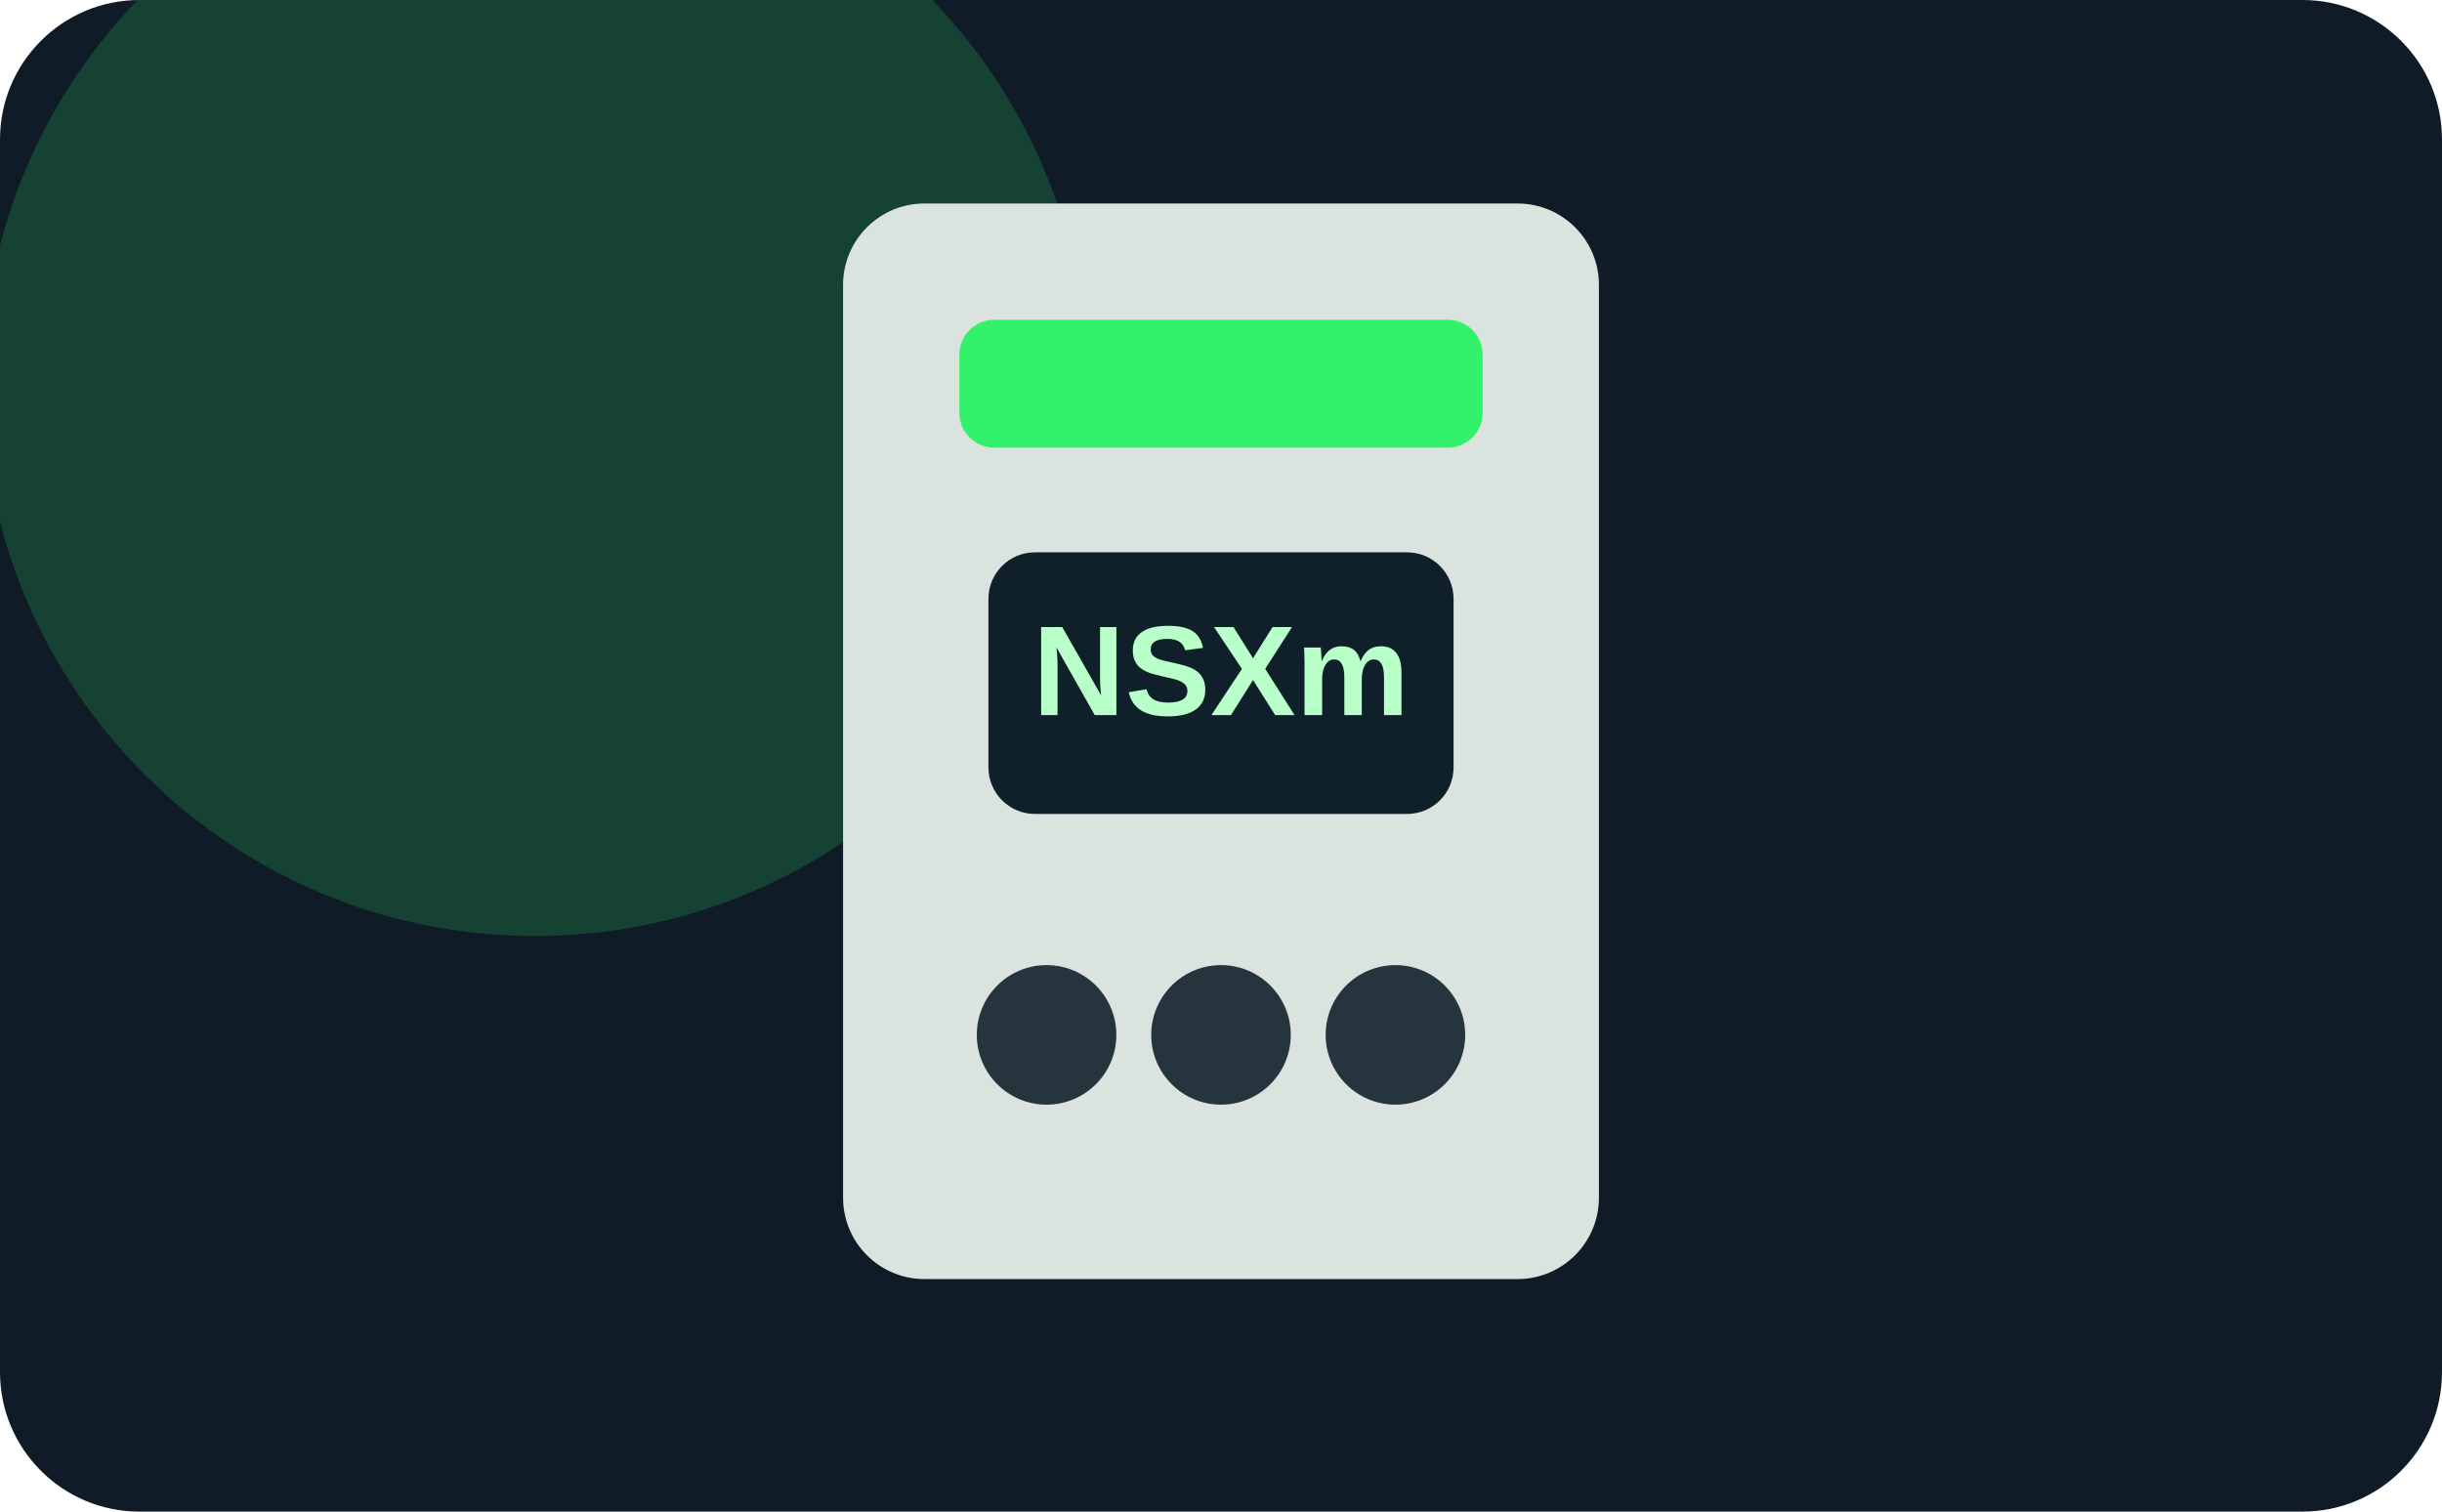
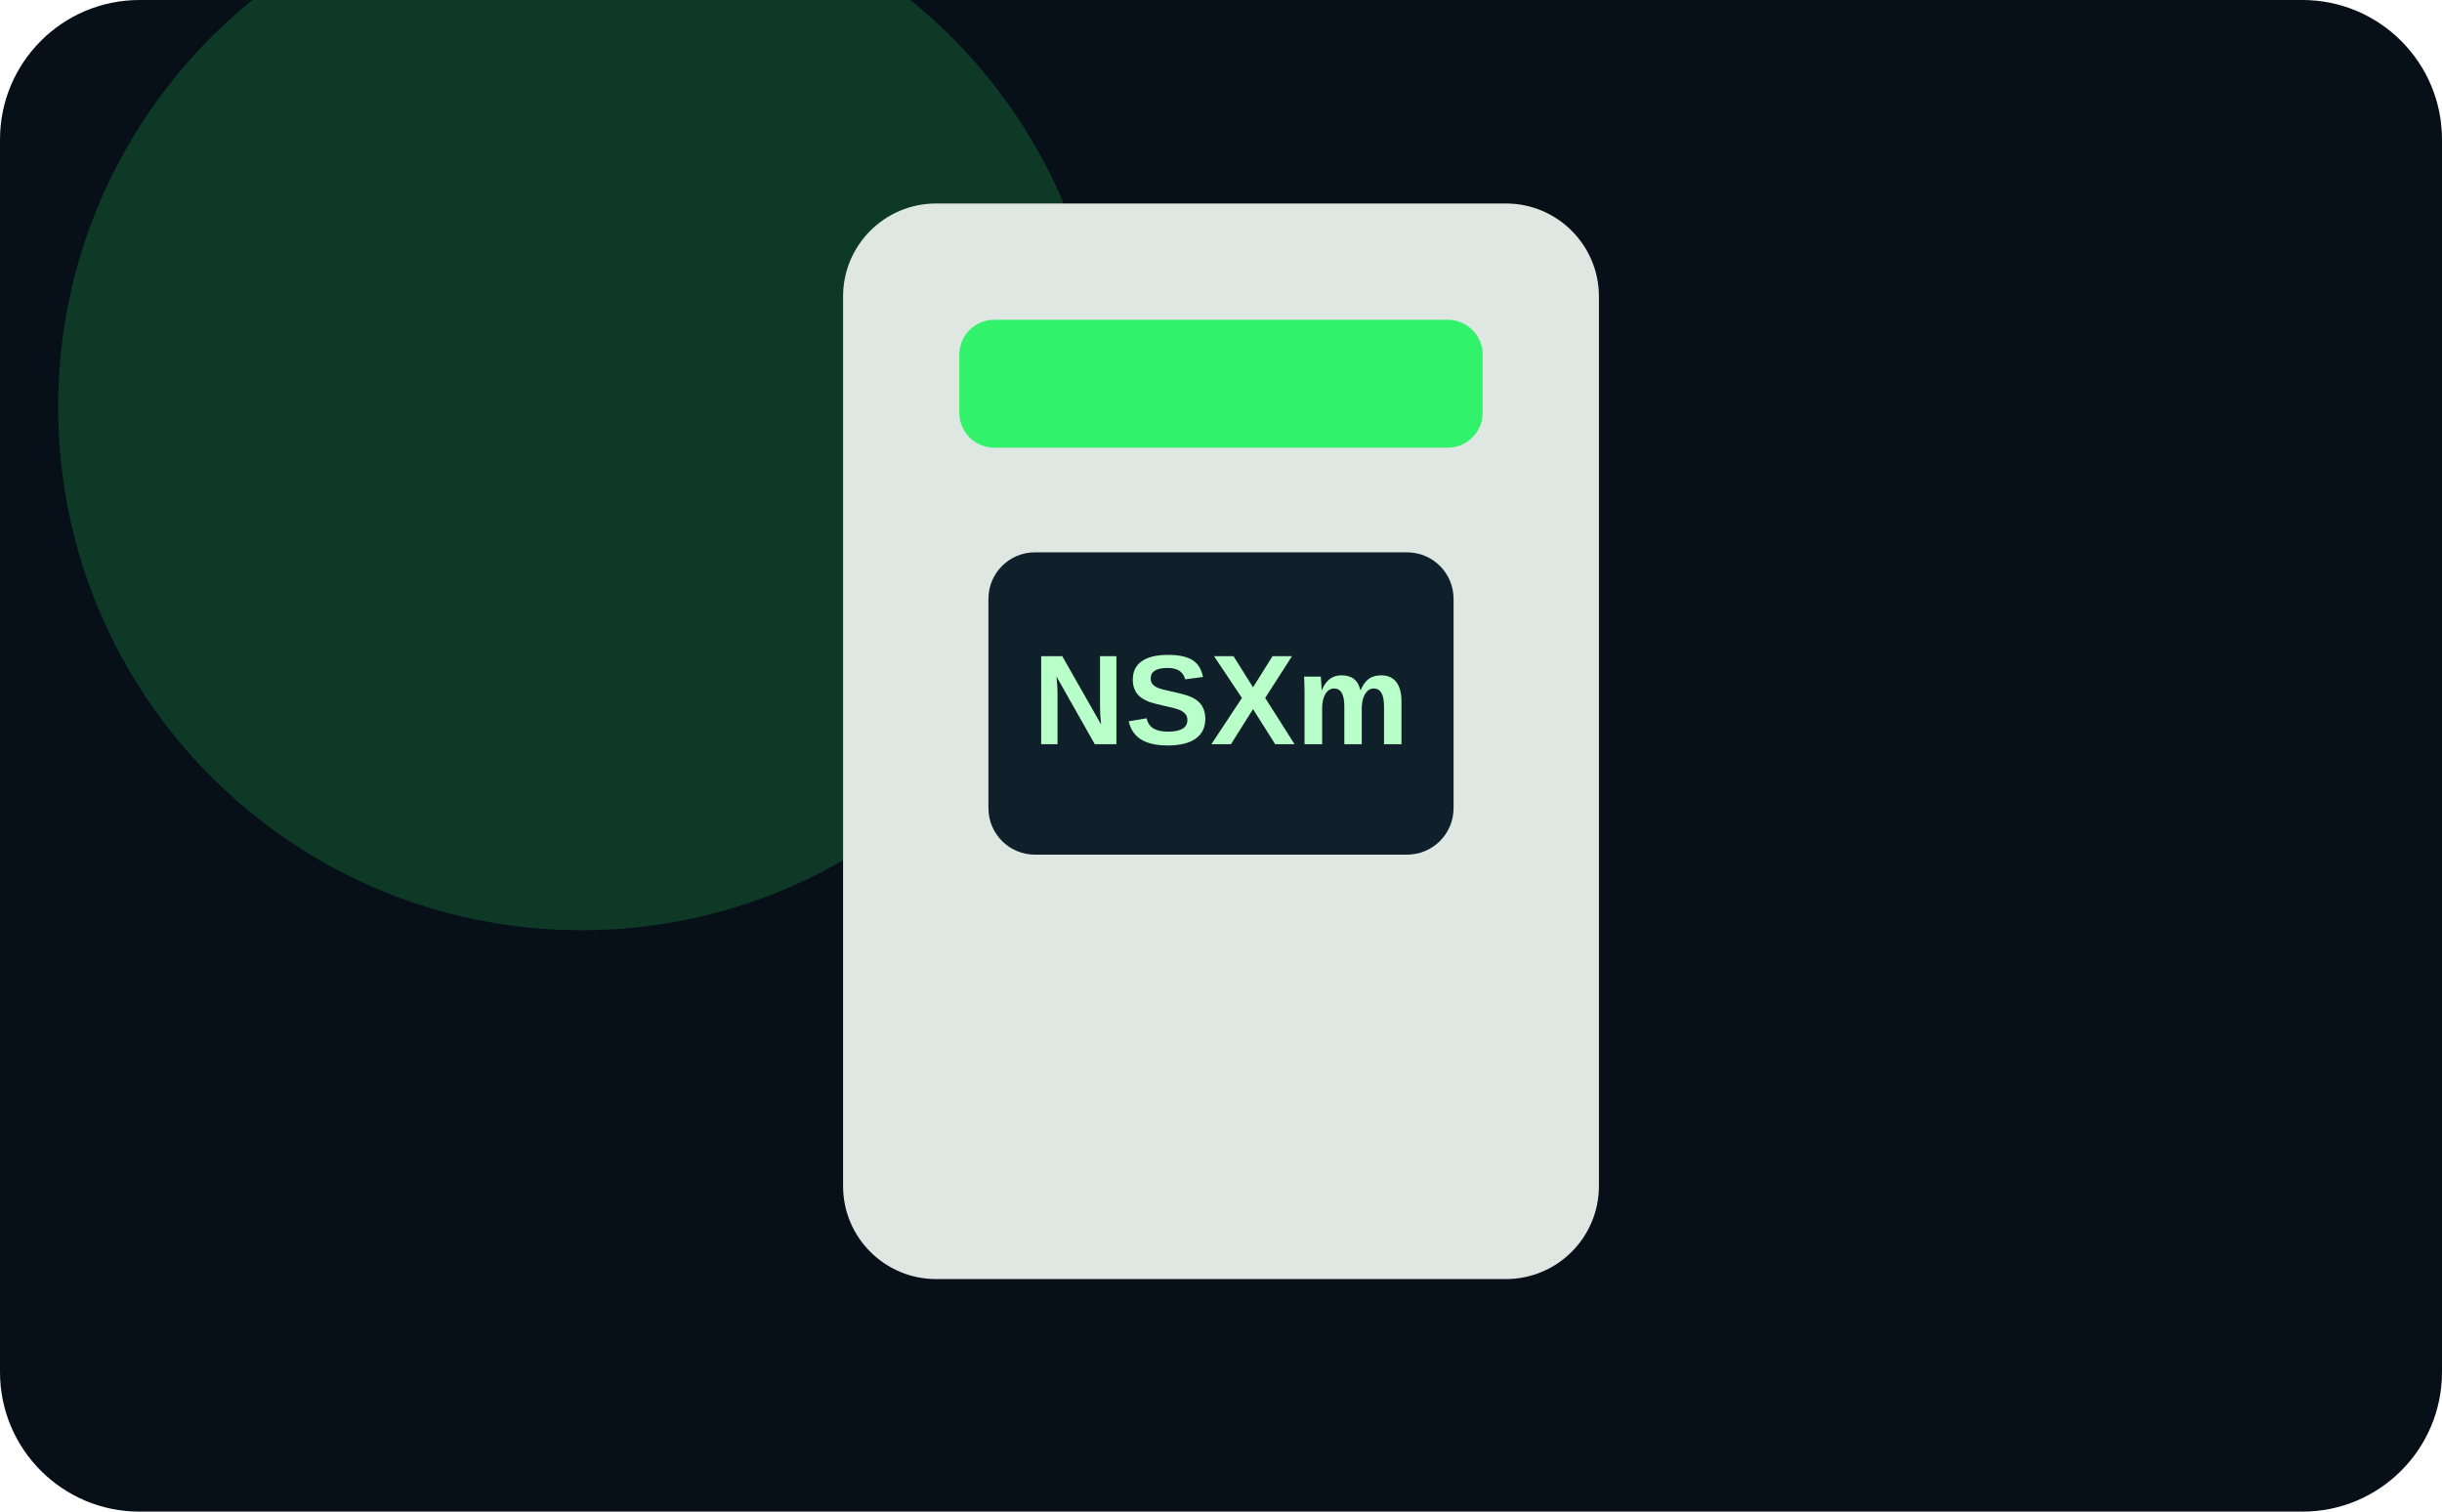
- <svg xmlns="http://www.w3.org/2000/svg" width="420" height="260" viewBox="0 0 420 260">
-   <rect width="420" height="260" rx="24" fill="#0f1b27" />
-   <circle cx="92" cy="66" r="95" fill="#31f26a" opacity=".18" />
-   <rect x="145" y="35" width="130" height="185" rx="14" fill="#dbe3df" />
+ <svg xmlns="http://www.w3.org/2000/svg" width="420" height="260">
+   <rect width="420" height="260" rx="24" fill="#071018" />
+   <circle cx="100" cy="70" r="90" fill="#31f26a" opacity=".18" />
+   <rect x="145" y="35" width="130" height="185" rx="16" fill="#dfe7e3" />
  <rect x="165" y="55" width="90" height="22" rx="6" fill="#31f26a" />
-   <rect x="170" y="95" width="80" height="45" rx="8" fill="#10202a" />
-   <text x="210" y="123" fill="#b9ffc9" font-family="Arial" font-size="22" font-weight="700" text-anchor="middle">NSXm</text>
-   <circle cx="180" cy="178" r="12" fill="#26343d" />
-   <circle cx="210" cy="178" r="12" fill="#26343d" />
-   <circle cx="240" cy="178" r="12" fill="#26343d" />
+   <rect x="170" y="95" width="80" height="52" rx="8" fill="#0f202a" />
+   <text x="210" y="128" fill="#b9ffc9" font-family="Arial" font-size="22" font-weight="700" text-anchor="middle">NSXm</text>
</svg>
